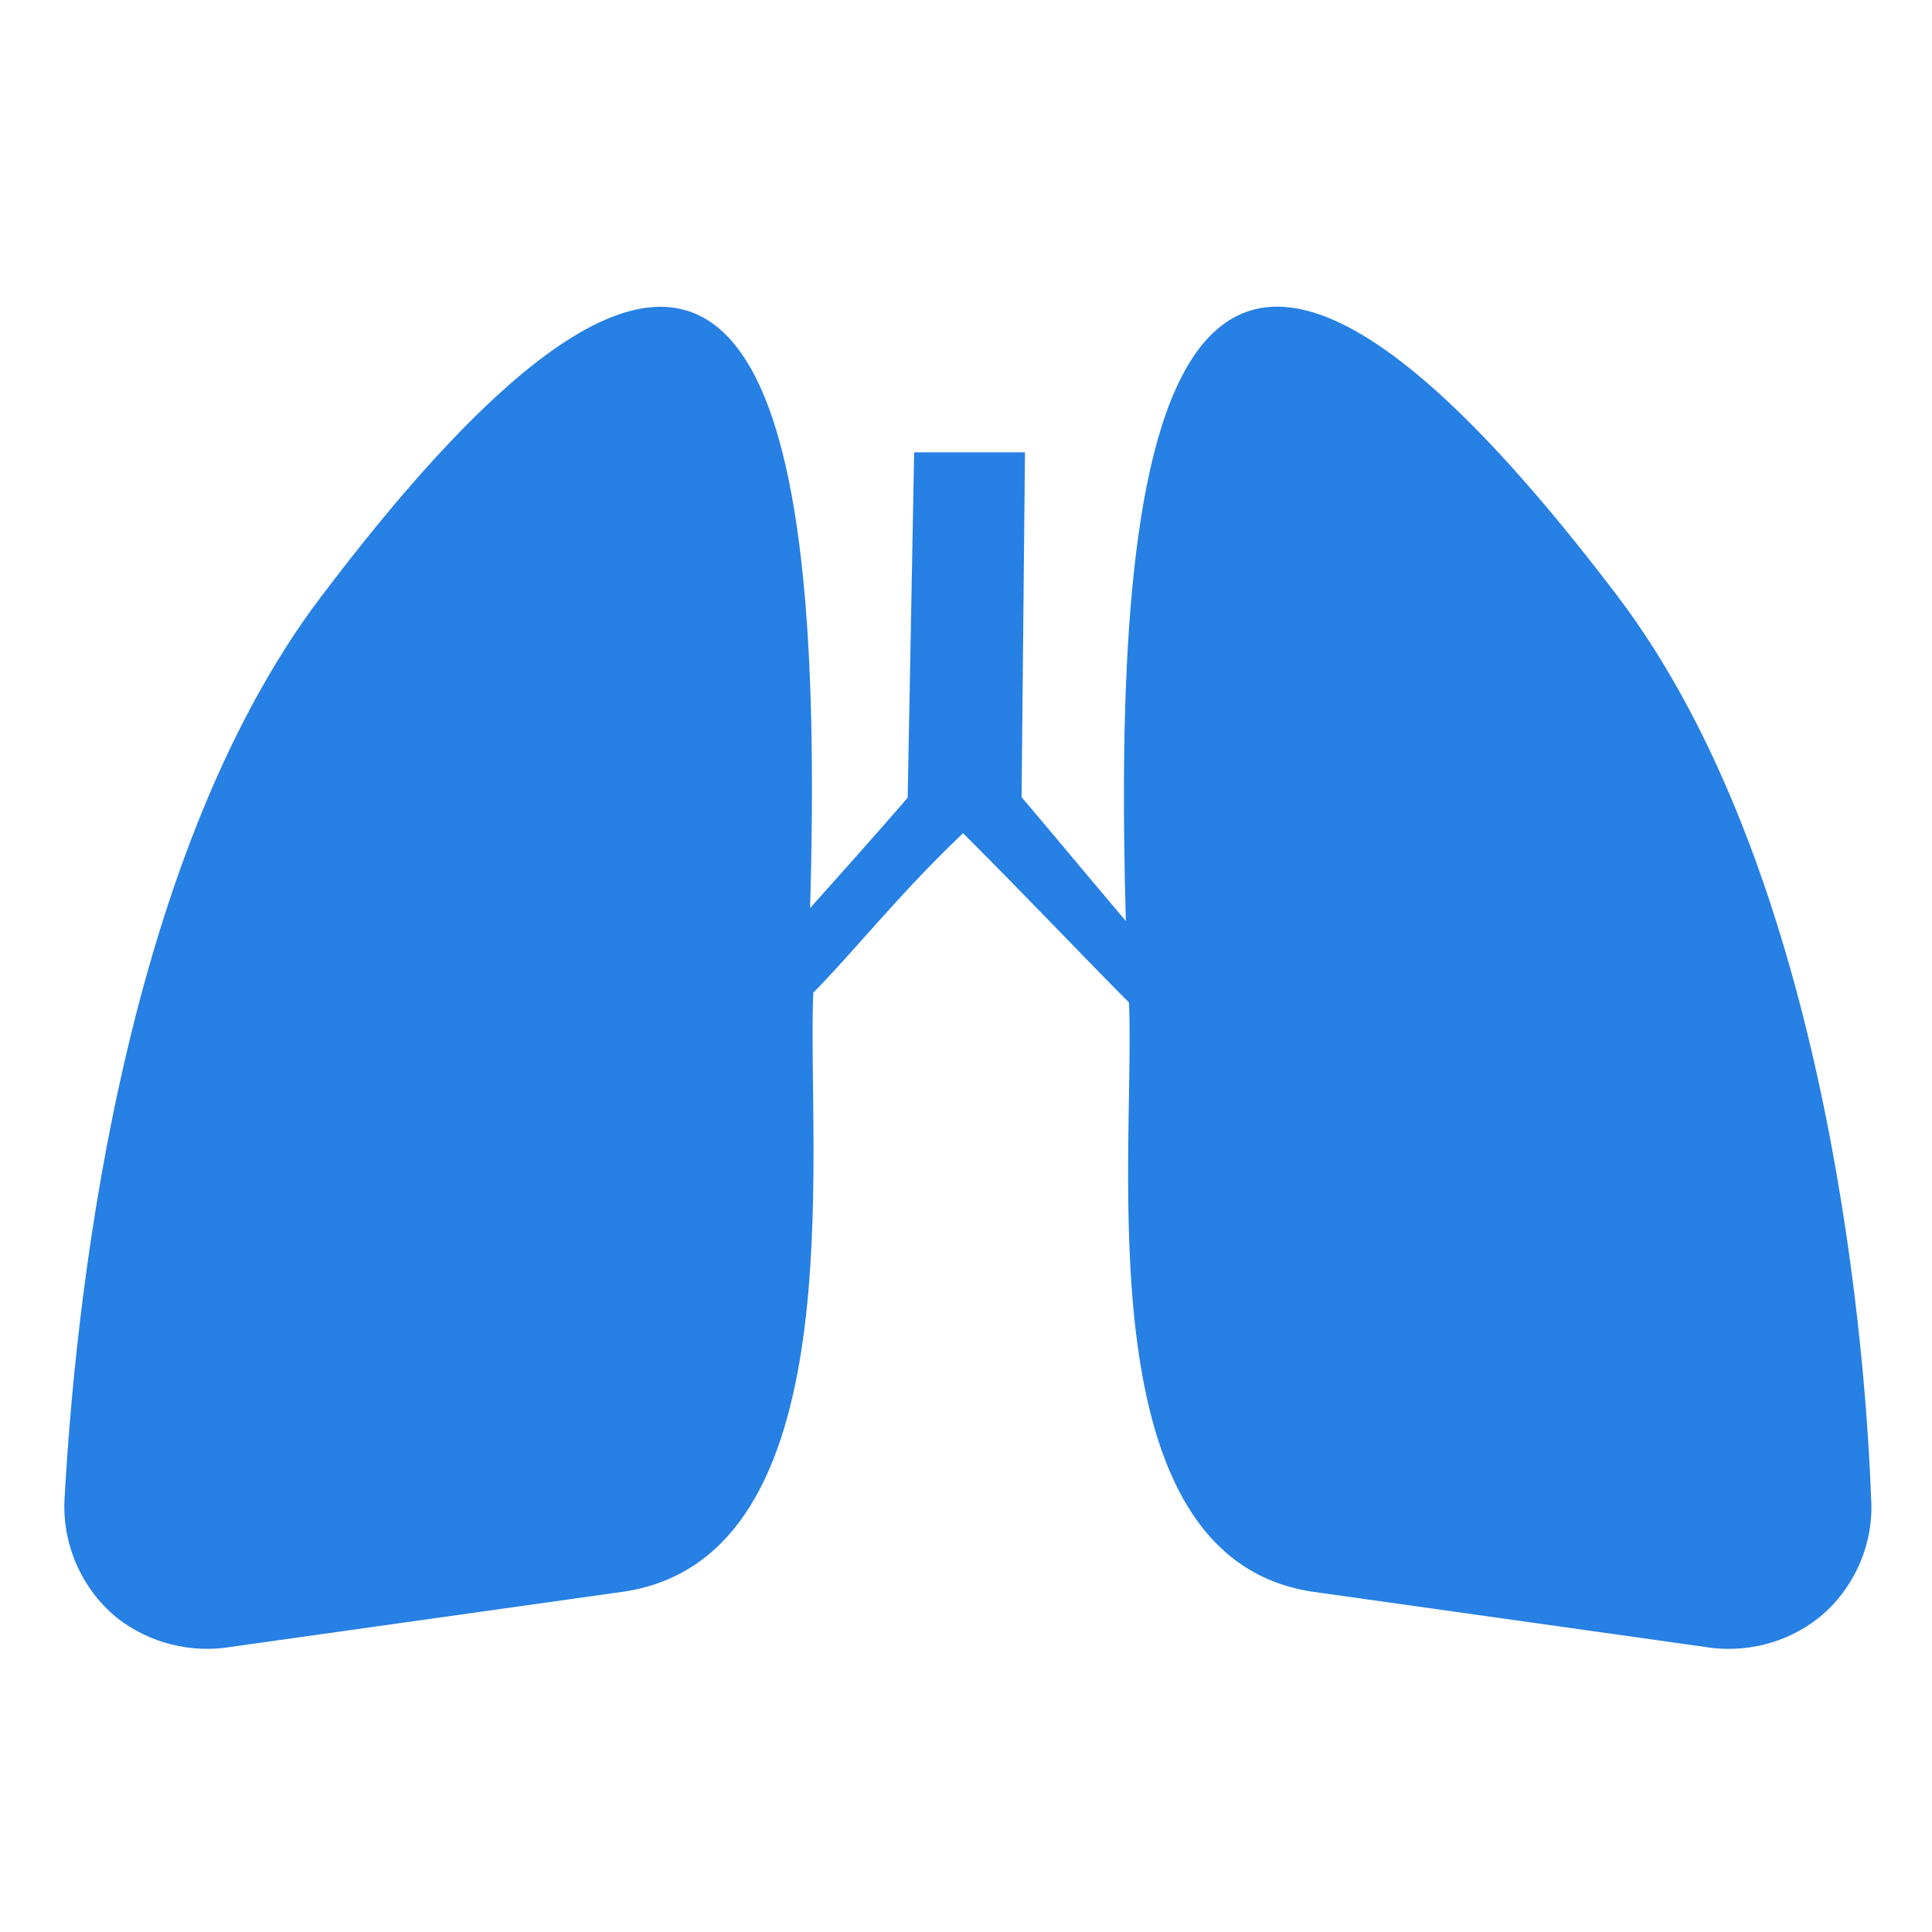
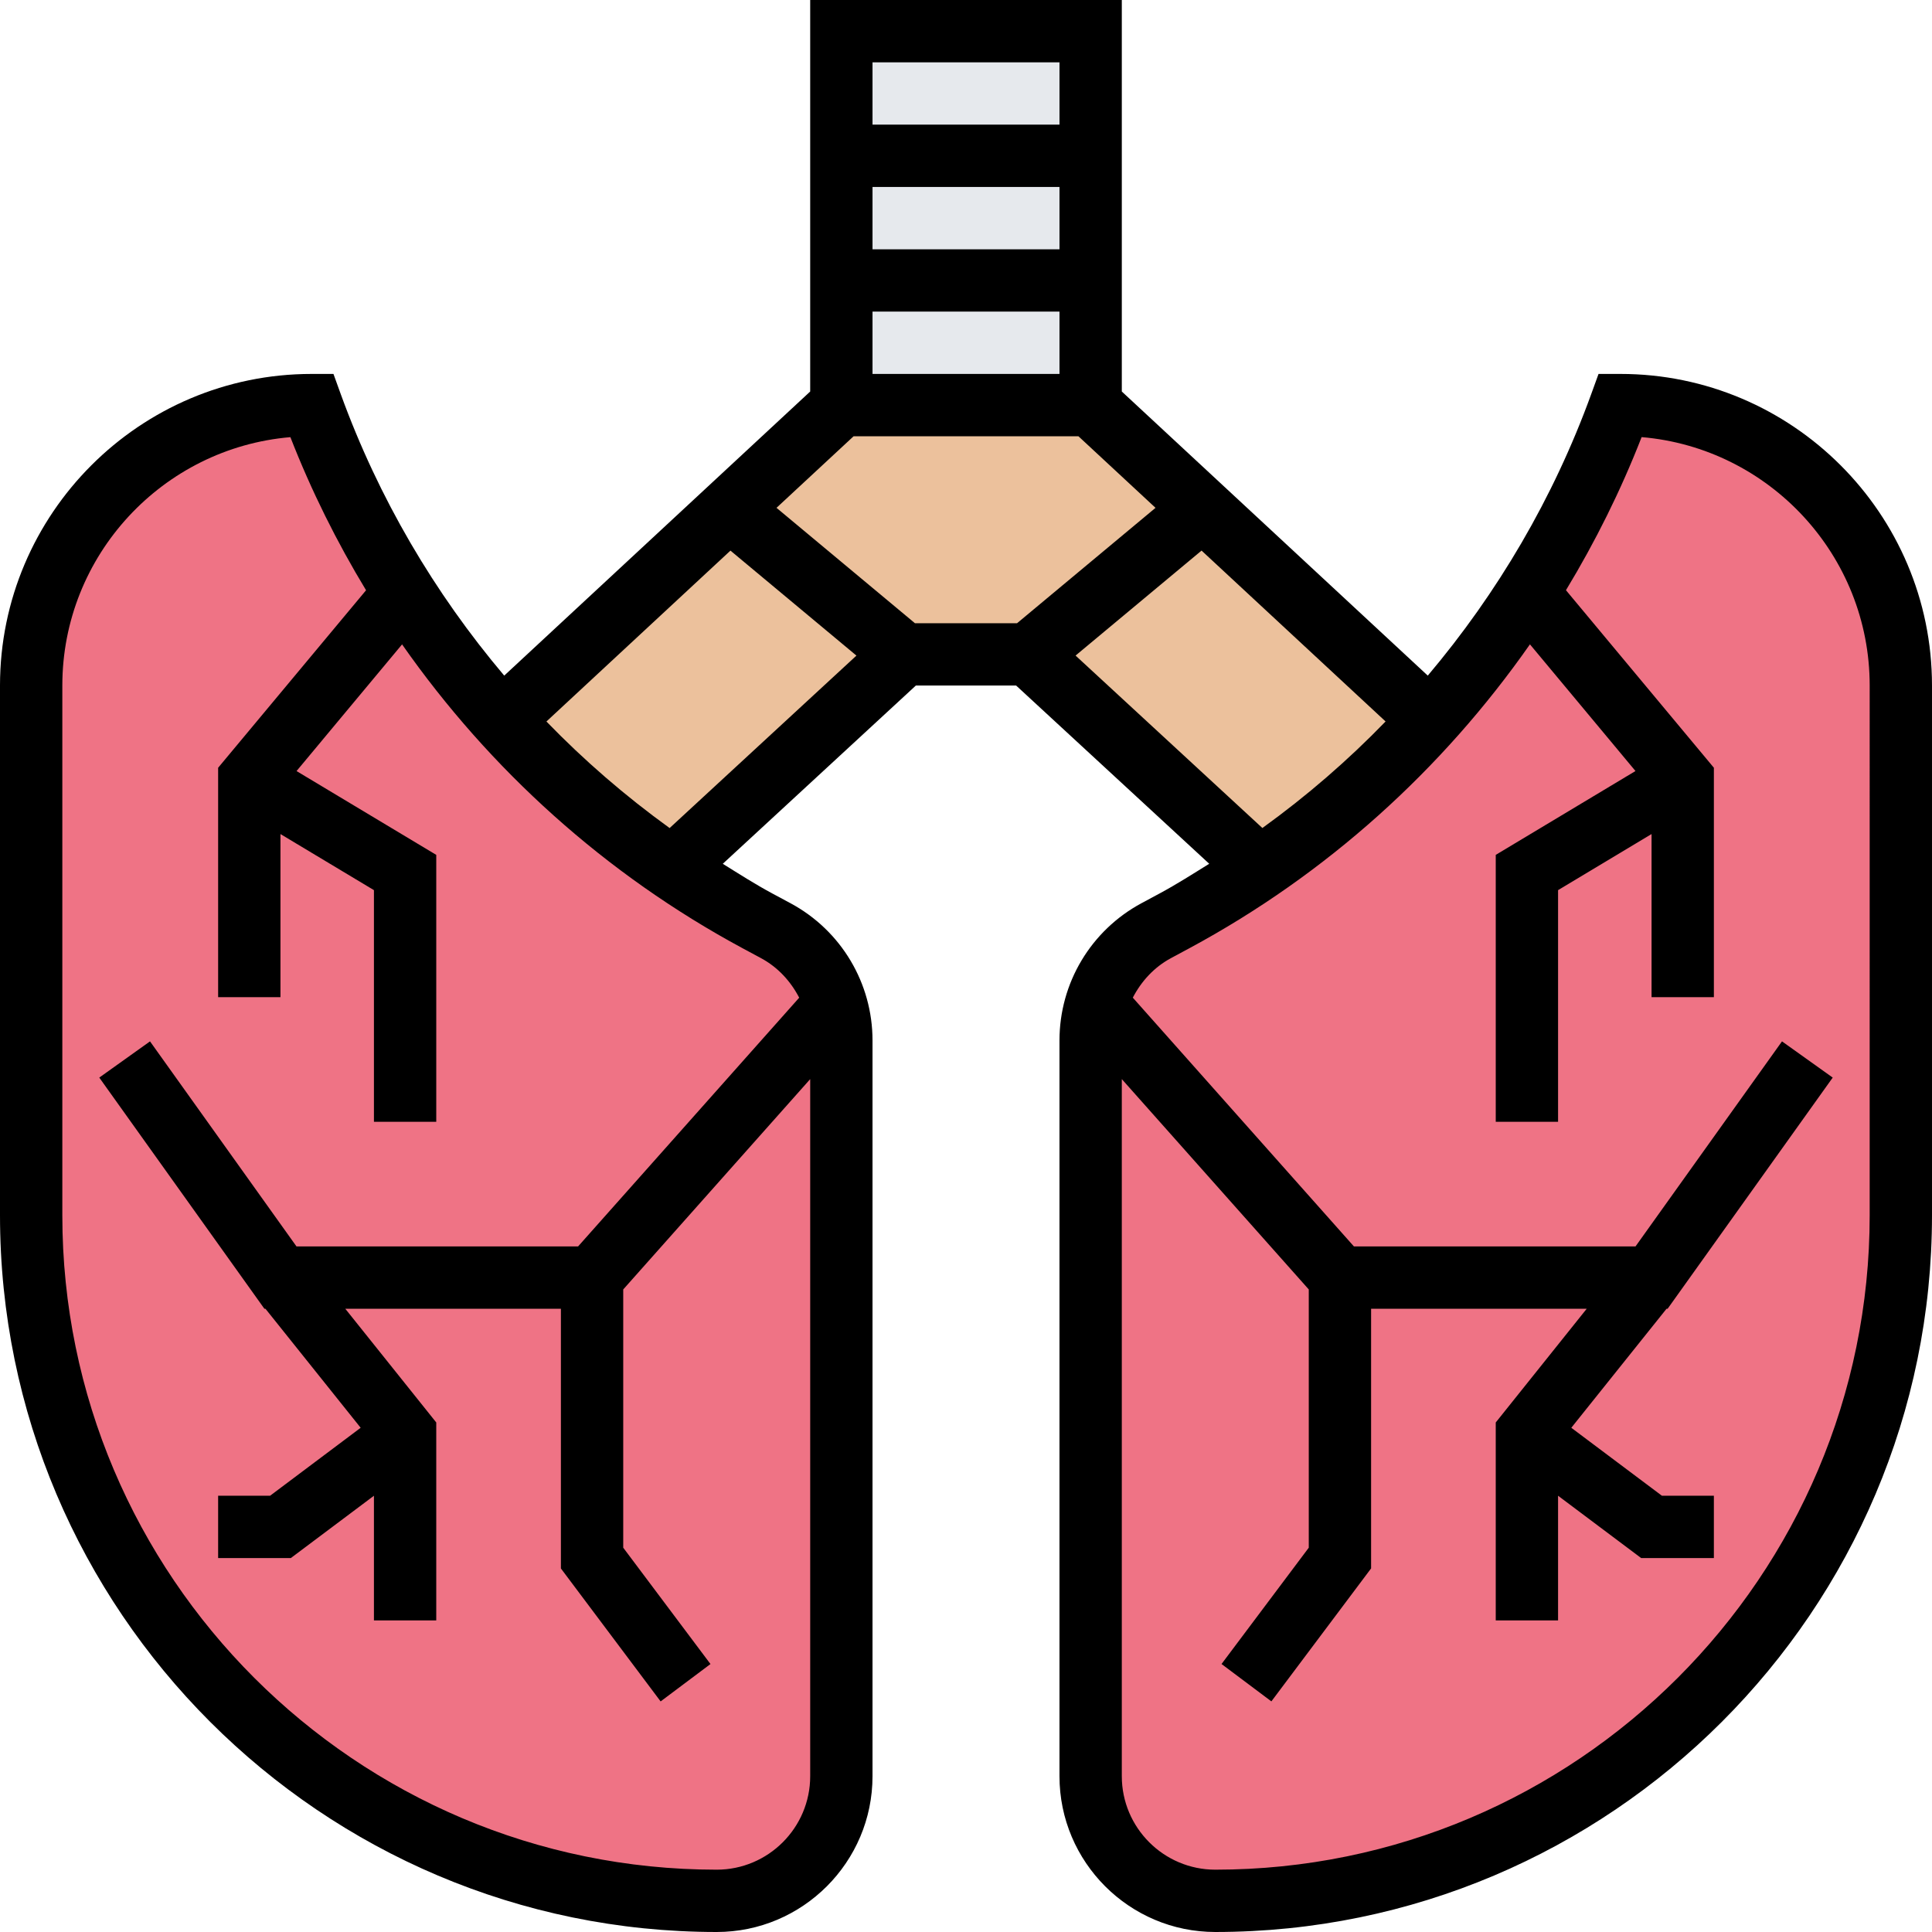
- <svg xmlns="http://www.w3.org/2000/svg" width="24mm" height="24mm" viewBox="0 0 24 24" version="1.1" id="svg5783">
-   <defs id="defs5777" />
-   <g id="layer1" transform="translate(0,-273)">
-     <g id="g836" transform="matrix(0.2643095,0,0,0.2643095,48.1539,218.1128)">
-       <path d="m -167.06,235.656 c -9.646,12.696 -11.627,34.109 -12.089,42.369 -0.147,2.145 0.768,4.289 2.444,5.662 1.54,1.219 3.521,1.685 5.355,1.38 l 18.52,-2.604 c 10.855,-1.682 8.559,-20.65 8.865,-28.146 1.836,-1.836 3.983,-4.59 7.042,-7.496 0.775,0.744 3.494,-0.909 2.749,-1.684 l 0.16,-16.214 h -5.209 l -0.304,16.214 c 0.304,-0.306 -1.981,2.298 -4.585,5.203 0.611,-21.568 -1.53,-42.985 -22.946,-14.684 v 0" style="fill:#2780e3;fill-opacity:1;fill-rule:evenodd;stroke:none;stroke-width:0.16" id="path74" />
-       <path d="m -136.925,246.821 c 3.214,3.212 5.806,5.968 7.799,7.956 0.306,7.341 -2.138,26.005 8.57,27.687 l 18.508,2.604 c 1.834,0.306 3.825,-0.16 5.353,-1.38 1.687,-1.373 2.604,-3.518 2.445,-5.662 -0.304,-8.26 -2.297,-29.673 -11.932,-42.369 -21.722,-28.61 -23.703,-6.427 -23.092,15.293 -2.455,-2.903 -4.742,-5.661 -4.902,-5.813 l -1.377,0.491" style="fill:#2780e3;fill-opacity:1;fill-rule:evenodd;stroke:none;stroke-width:0.16" id="path74-3" />
-     </g>
+ <svg xmlns="http://www.w3.org/2000/svg" height="496pt" viewBox="0 0 496 496" width="496pt">
+   <g fill="#ecc19c">
+     <path d="m232 168-59.52 54.961c-16.082-10.883-30.719-23.68-43.68-38l58.48-54.242zm0 0" />
+     <path d="m308.719 130.719 58.48 54.242c-12.961 14.32-27.598 27.117-43.68 38l-59.52-54.961zm0 0" />
+     <path d="m280 104 28.719 26.719-44.719 37.281h-32l-44.719-37.281 28.719-26.719zm0 0" />
  </g>
+   <path d="m216 8h64v32h-64zm0 0" fill="#e6e9ed" />
+   <path d="m216 72h64v32h-64zm0 0" fill="#e6e9ed" />
+   <path d="m216 40h64v32h-64zm0 0" fill="#e6e9ed" />
+   <path d="m416 104c-6.16 16.961-14.16 33.121-23.84 48.16-7.359 11.68-15.762 22.641-24.961 32.801-12.961 14.32-27.598 27.117-43.68 38-7.039 4.879-14.398 9.359-22 13.438l-4.719 2.562c-7.441 4-12.879 10.801-15.281 18.719-1.039 2.961-1.52 6.16-1.52 9.441v188.879c0 17.68 14.32 32 32 32 48.641 0 92.641-19.68 124.48-51.52 31.84-31.84 51.52-75.84 51.52-124.48v-136c0-39.762-32.238-72-72-72zm0 0" fill="#ef7385" />
+   <path d="m214.48 257.68c-2.402-7.918-7.84-14.719-15.281-18.719l-4.719-2.562c-7.602-4.078-14.961-8.559-22-13.438-16.082-10.883-30.719-23.68-43.68-38-9.199-10.16-17.602-21.121-24.961-32.801-9.68-15.039-17.68-31.199-23.84-48.16-39.762 0-72 32.238-72 72v136c0 48.641 19.68 92.641 51.52 124.48 31.84 31.84 75.84 51.52 124.48 51.52 17.68 0 32-14.32 32-32v-188.879c0-3.281-.48-6.48-1.52-9.441zm0 0" fill="#ef7385" />
+   <path d="m416 96h-5.609l-1.91 5.266c-9.672 26.605-23.984 50.941-41.93 72.184l-78.551-72.938v-100.512h-80v100.512l-78.551 72.938c-17.953-21.234-32.258-45.57-41.938-72.184l-1.902-5.266h-5.609c-44.113 0-80 35.887-80 80v136c0 101.465 82.543 184 184 184 22.055 0 40-17.945 40-40v-188.879c0-14.738-8.055-28.234-21.039-35.227l-4.723-2.535c-4.359-2.344-8.504-5-12.68-7.598l49.57-45.762h25.742l49.57 45.754c-4.176 2.598-8.32 5.246-12.672 7.59l-4.73 2.543c-12.984 6.992-21.039 20.488-21.039 35.234v188.879c0 22.055 17.945 40 40 40 101.457 0 184-82.535 184-184v-136c0-44.113-35.887-80-80-80zm-144 0h-48v-16h48zm0-32h-48v-16h48zm0-48v16h-48v-16zm-52.855 96h57.719l19.793 18.375-35.551 29.625h-26.211l-35.543-29.625zm-23.77 133.984c4.336 2.336 7.617 5.945 9.801 10.152l-56.77 63.863h-72.285l-37.609-52.648-13.023 9.297 42.391 59.352h.273l24.441 30.551-23.258 17.449h-13.336v16h18.664l21.336-16v32h16v-50.809l-23.352-29.191h55.352v66.664l25.602 34.137 12.797-9.594-22.398-29.871v-66.297l48-54v178.961c0 13.23-10.77 24-24 24-92.641 0-168-75.367-168-168v-136c0-33.457 25.809-61 58.551-63.77 5.352 13.73 11.891 26.859 19.426 39.305l-37.977 45.57v58.895h16v-41.871l24 14.398v59.473h16v-68.527l-35.871-21.52 27.094-32.52c22.531 32.191 52.242 59.062 87.434 78.016zm-55.094-60.754 47.246-43.871 32.344 26.953-47.961 44.273c-11.375-8.219-21.941-17.355-31.629-27.355zm135.848-16.926 32.344-26.953 47.246 43.871c-9.688 10.008-20.254 19.145-31.629 27.352zm203.871 143.695c0 92.633-75.359 168-168 168-13.23 0-24-10.77-24-24v-178.961l48 54v66.297l-22.398 29.863 12.797 9.594 25.602-34.137v-66.656h55.352l-23.352 29.191v50.809h16v-32l21.336 16h18.664v-16h-13.336l-23.266-17.449 24.449-30.551h.273l42.391-59.352-13.023-9.297-37.609 52.648h-72.285l-56.77-63.871c2.184-4.207 5.465-7.816 9.793-10.145l4.727-2.543c35.191-18.953 64.902-45.816 87.434-78.016l27.094 32.52-35.871 21.527v68.527h16v-59.473l24-14.398v41.871h16v-58.895l-37.977-45.578c7.543-12.449 14.074-25.574 19.426-39.305 32.742 2.777 58.551 30.32 58.551 63.777zm0 0" />
</svg>
